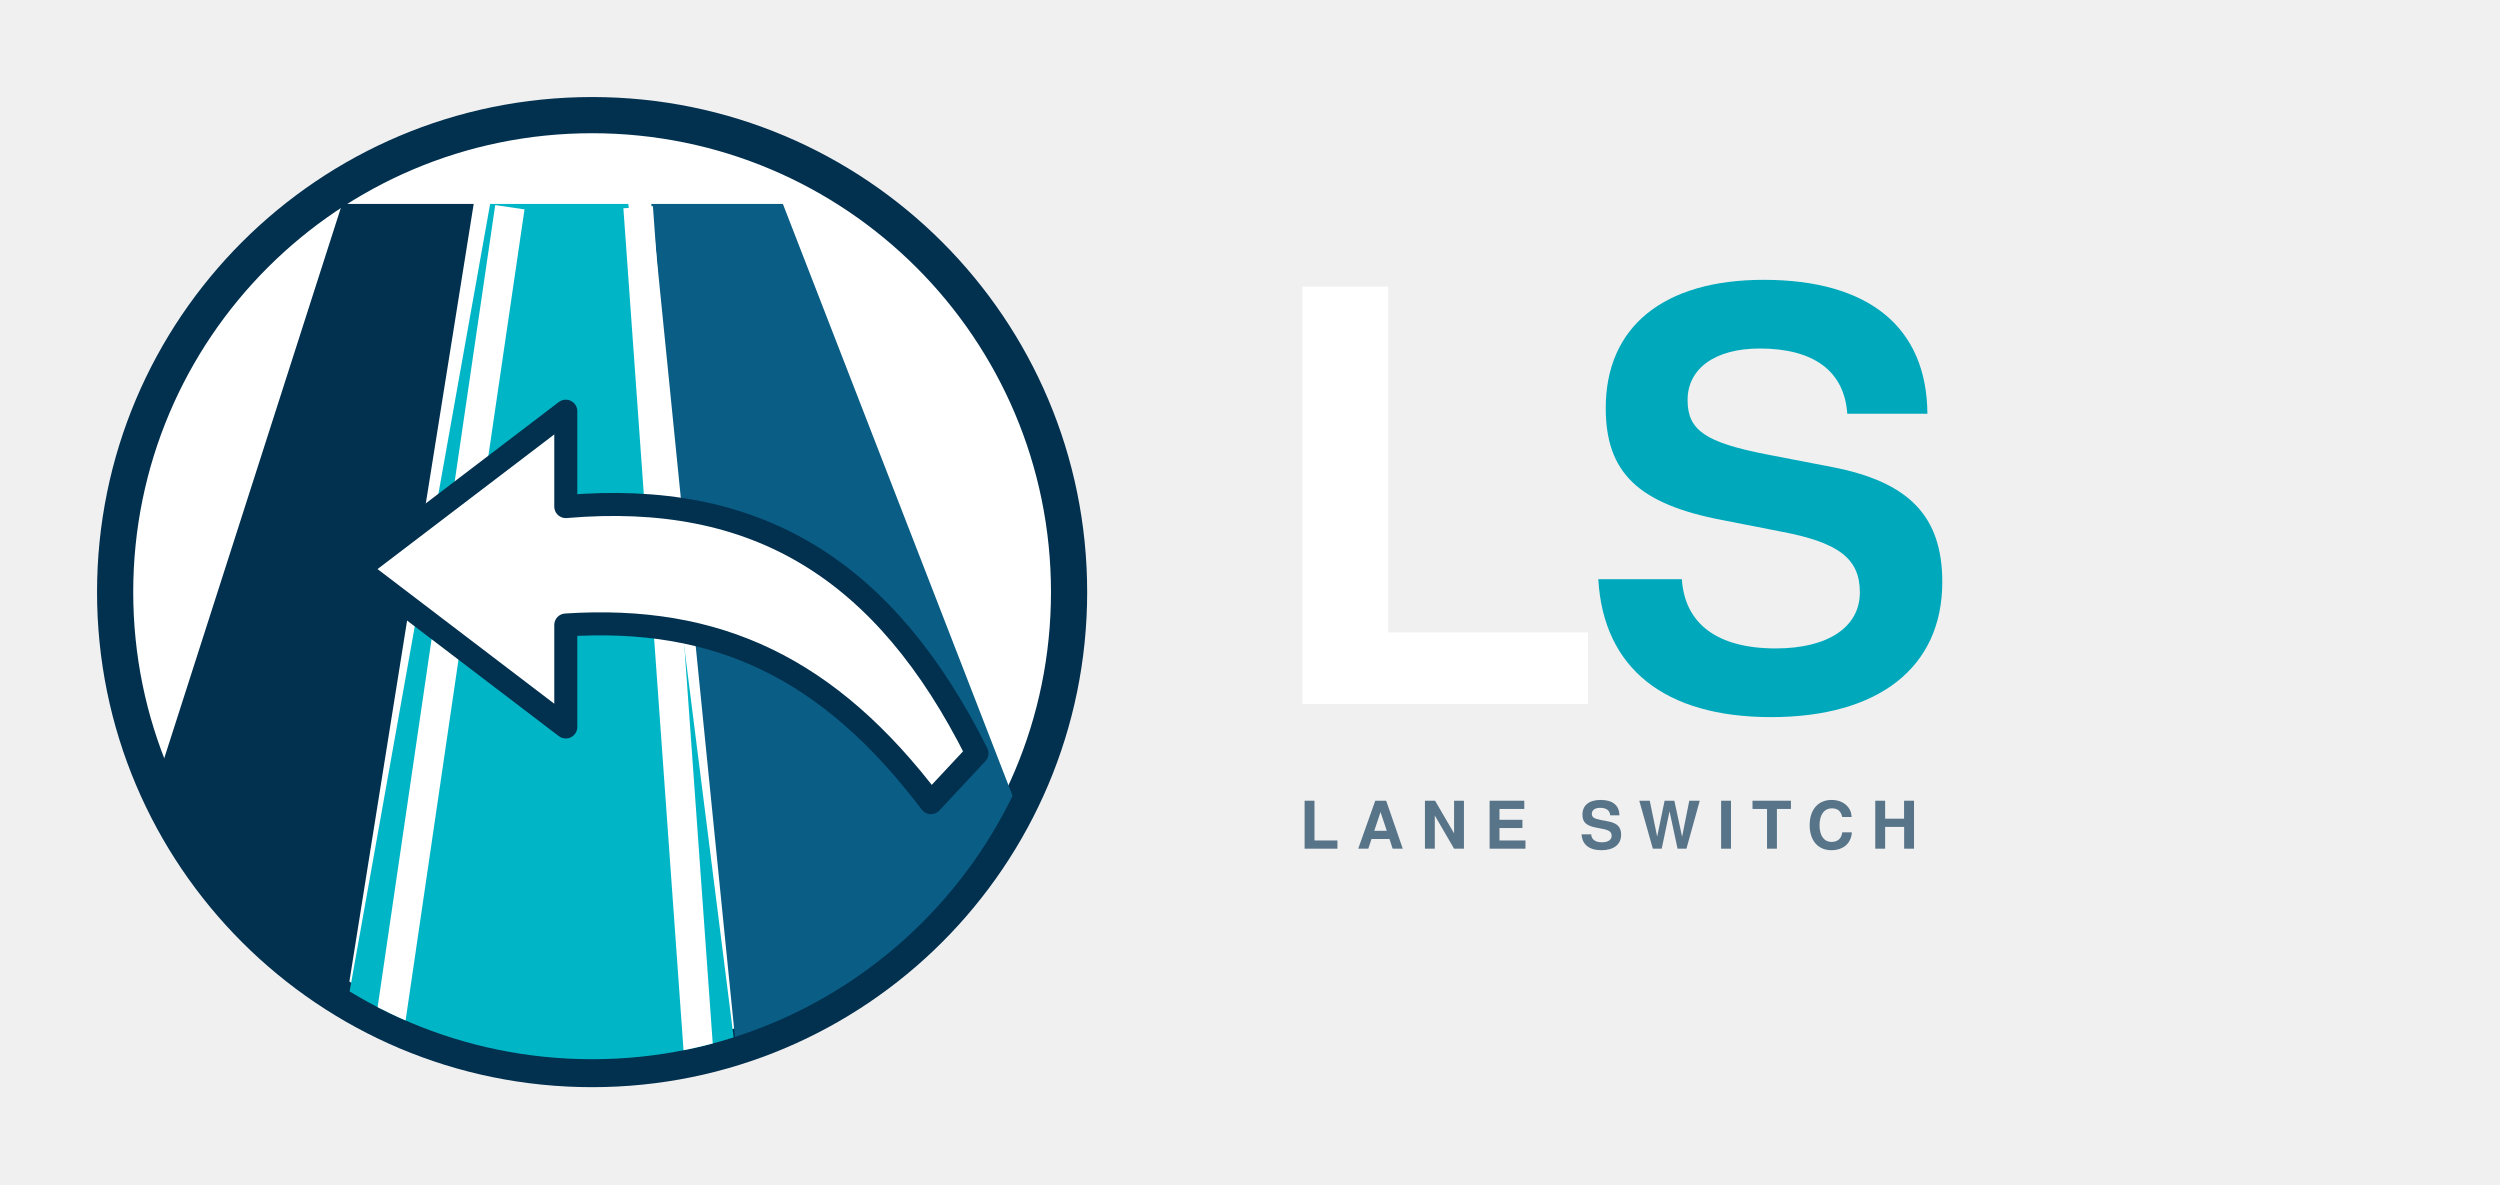
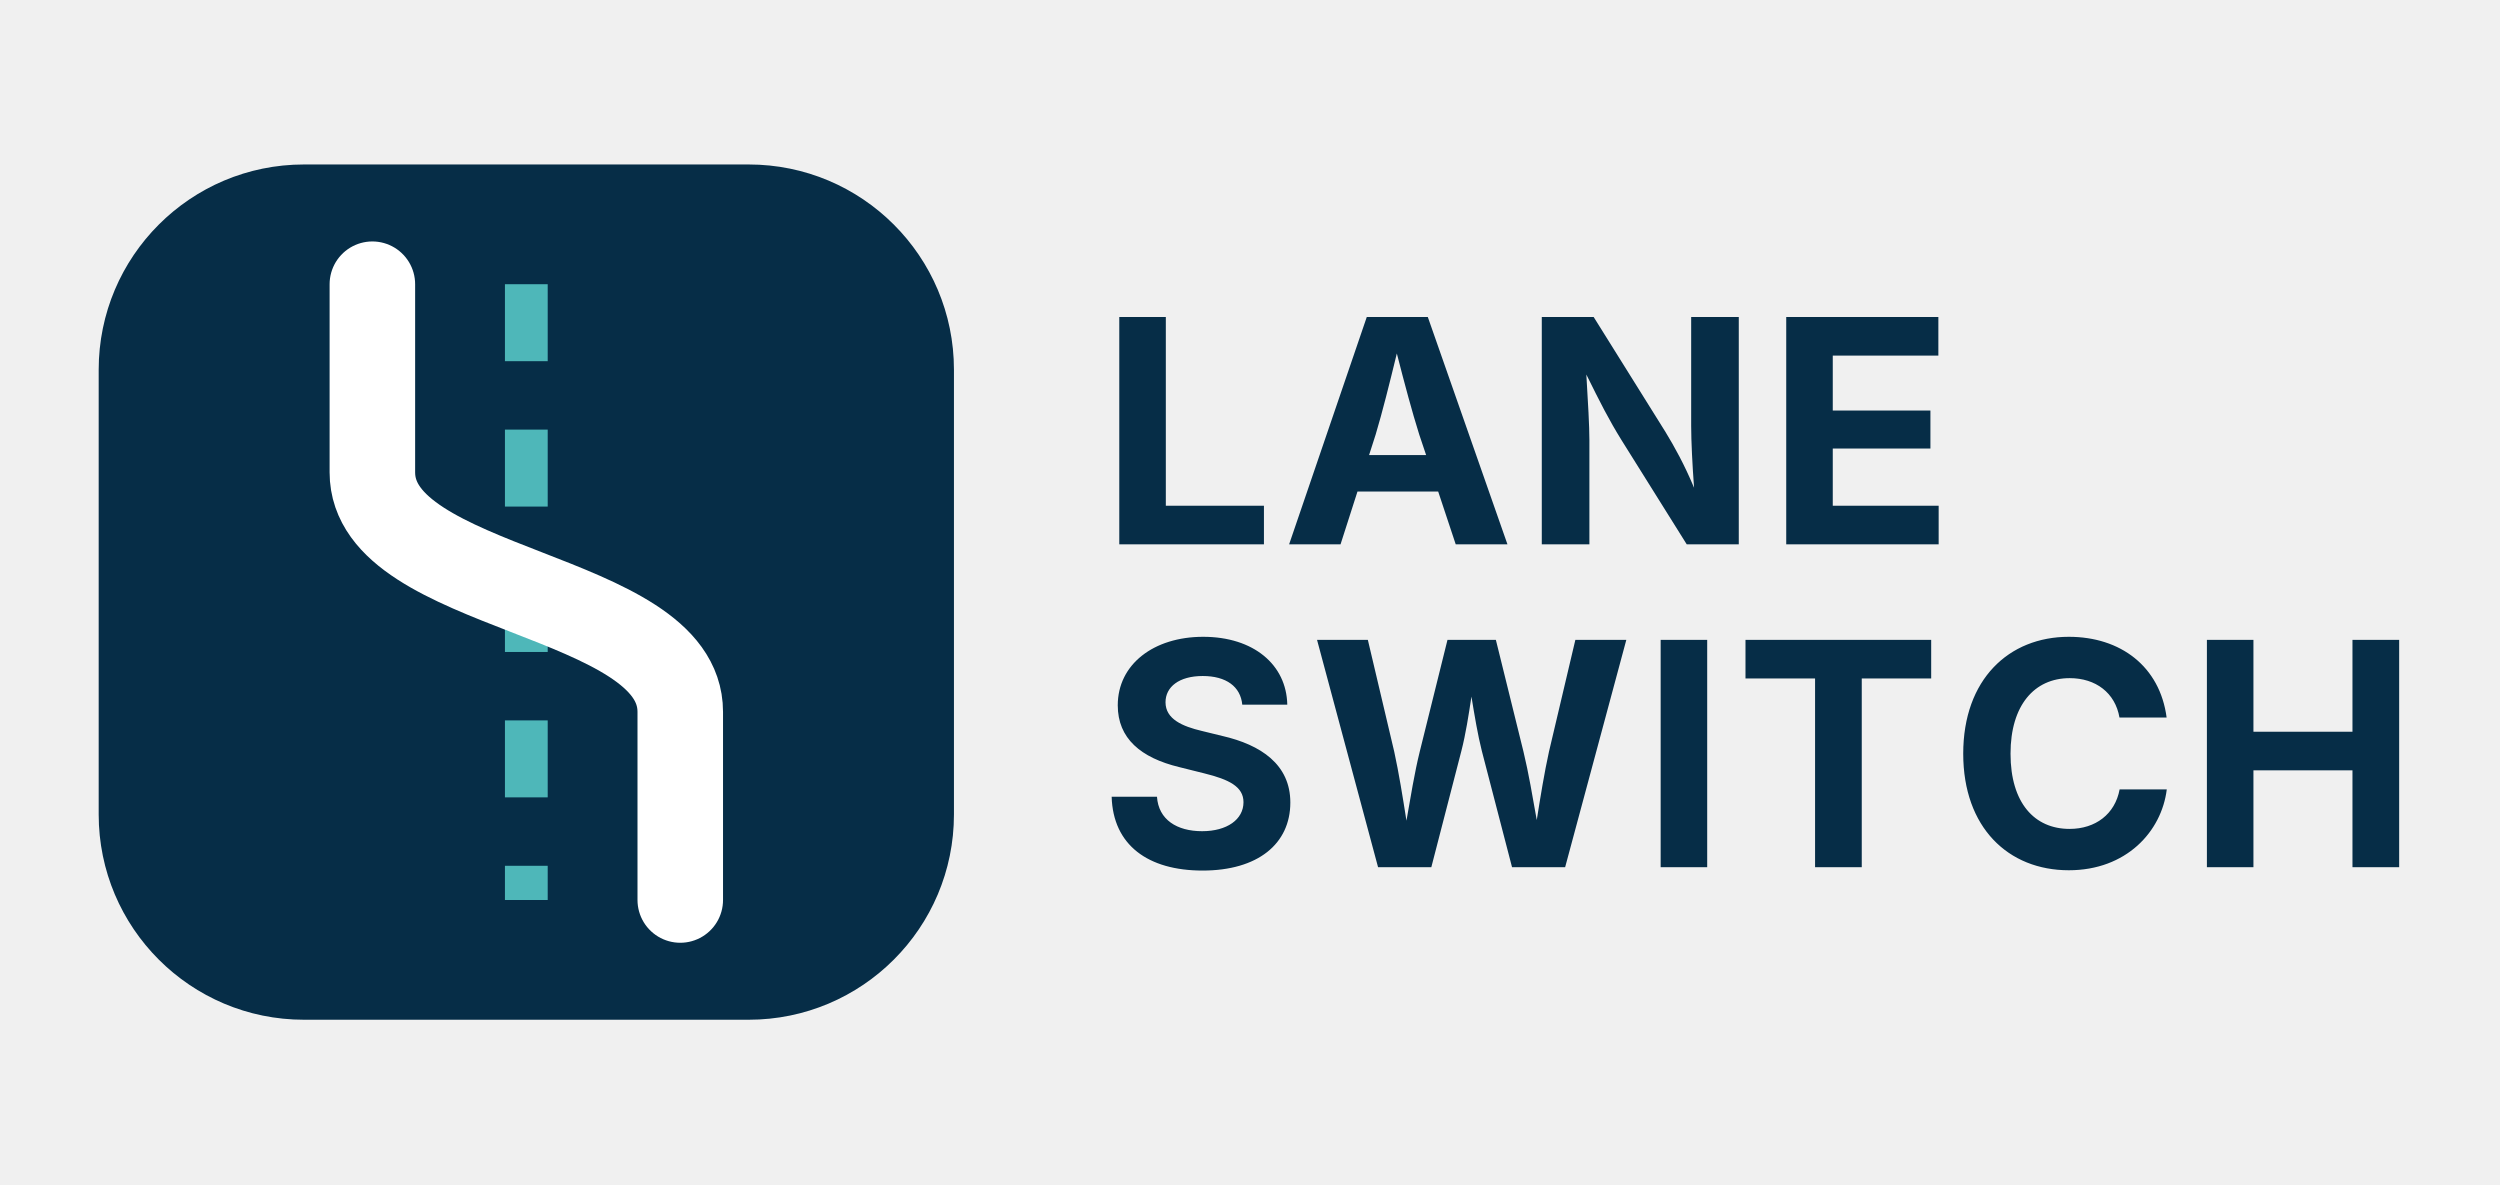
- <svg xmlns="http://www.w3.org/2000/svg" viewBox="0 0 760 360" role="img" aria-labelledby="title desc" version="1.1" id="svg35">
-   <defs id="defs7">
-     <clipPath id="circleClip">
-       <circle cx="180" cy="180" r="142" id="circle4" />
-     </clipPath>
-   </defs>
-   <circle cx="180" cy="180" r="145" fill="#ffffff" stroke="#02304f" stroke-width="11" id="circle9" />
-   <g clip-path="url(#circleClip)" id="g21">
-     <path d="M 18,330 104,62 h 40 l -43,269 z" fill="#02304f" id="path11" />
-     <path d="M 101,331 149,62 h 42 l 34,269 z" fill="#00b6c6" id="path13" />
-     <path d="M 225,331 198,62 h 40 l 104,268 z" fill="#0a5d84" id="path15" />
-     <path d="M 116,329 155,63" fill="none" stroke="#ffffff" stroke-width="9" id="path17" />
-     <path d="M 213,329 194,63" fill="none" stroke="#ffffff" stroke-width="9" id="path19" />
+ <svg xmlns="http://www.w3.org/2000/svg" viewBox="0 0 760 360" role="img" aria-labelledby="t">
+   <g transform="translate(30 50) scale(2.6)">
+     <rect width="100" height="100" rx="24" fill="#062D47" />
+     <path d="M50 14V86" fill="none" stroke="#65E5DF" stroke-width="5" stroke-dasharray="9 8" opacity="0.75" />
+     <path d="M68 86V64C68 50 32 50 32 36V14" fill="none" stroke="#FFFFFF" stroke-width="10" stroke-linecap="round" />
  </g>
-   <path d="M297 229 C269 173 230 149 172 154 L172 125 L109 173 L172 221 L172 190 C218 187 252 203 283 244 Z" fill="#ffffff" stroke="#02304f" stroke-width="7" stroke-linejoin="round" id="path23" />
-   <g font-family="Arial, Helvetica, sans-serif" id="g33">
-     <g aria-label="LS" id="text29" style="font-weight:800;font-size:174px;letter-spacing:-8">
-       <path d="m 422.02,87.154 h -26.1 V 214 h 86.826 V 192.25 H 422.02 Z" style="fill:#ffffff" id="path39" />
-       <path d="m 585.932,125.782 c -0.174,-26.274 -17.748,-40.716 -49.764,-40.716 -30.45,0 -48.024,14.268 -48.024,38.976 0,19.662 9.918,29.232 35.67,34.104 l 17.748,3.48 c 17.4,3.306 23.838,8.178 23.838,18.444 0,10.614 -9.744,17.052 -25.578,17.052 -17.748,0 -27.666,-7.482 -28.536,-21.054 h -25.404 c 1.566,27.144 20.184,41.934 52.548,41.934 32.712,0 52.026,-15.138 52.026,-41.064 0,-20.01 -10.092,-30.45 -33.582,-34.974 l -19.836,-3.828 c -18.618,-3.654 -24.012,-7.308 -24.012,-16.53 0,-9.57 8.352,-15.66 21.924,-15.66 16.53,0 25.752,6.96 26.622,19.836 z" style="fill:#00a8bb" id="path41" />
-     </g>
-     <g aria-label="LANE SWITCH" id="text31" style="font-weight:700;font-size:20px;letter-spacing:5;fill:#587489">
-       <path d="m 399.6,243.42 h -3 V 258 h 9.98 v -2.5 h -6.98 z" id="path44" />
-       <path d="m 422.4,255.06 0.96,2.94 h 3.08 l -5.04,-14.58 h -3.32 l -5.18,14.58 h 3.06 l 0.98,-2.94 z m -0.82,-2.5 h -3.8 l 1.9,-5.7 z" id="path46" />
-       <path d="m 442.04,258 h 3 v -14.58 h -3 v 9.92 l -5.78,-9.92 h -3.08 V 258 h 3 v -10.08 z" id="path48" />
-       <path d="m 455.84,251.72 h 6.98 v -2.5 h -6.98 v -3.3 h 7.54 v -2.5 h -10.54 V 258 h 10.9 v -2.5 h -7.9 z" id="path50" />
-       <path d="m 492.3,247.86 c -0.02,-3.02 -2.04,-4.68 -5.72,-4.68 -3.5,0 -5.52,1.64 -5.52,4.48 0,2.26 1.14,3.36 4.1,3.92 l 2.04,0.4 c 2,0.38 2.74,0.94 2.74,2.12 0,1.22 -1.12,1.96 -2.94,1.96 -2.04,0 -3.18,-0.86 -3.28,-2.42 h -2.92 c 0.18,3.12 2.32,4.82 6.04,4.82 3.76,0 5.98,-1.74 5.98,-4.72 0,-2.3 -1.16,-3.5 -3.86,-4.02 l -2.28,-0.44 c -2.14,-0.42 -2.76,-0.84 -2.76,-1.9 0,-1.1 0.96,-1.8 2.52,-1.8 1.9,0 2.96,0.8 3.06,2.28 z" id="path52" />
-       <path d="m 512.68,258 4.04,-14.58 h -3.18 l -2.18,10.94 -2.36,-10.94 h -2.96 l -2.26,10.92 -2.26,-10.92 h -3.18 l 4.12,14.58 h 2.7 l 2.38,-11.38 2.44,11.38 z" id="path54" />
-       <path d="m 526.22,243.42 h -3 V 258 h 3 z" id="path56" />
-       <path d="m 540.18,245.92 h 4.26 v -2.5 h -11.68 v 2.5 h 4.42 V 258 h 3 z" id="path58" />
-       <path d="m 562.9,248.36 c -0.1,-1.26 -0.36,-2.06 -0.98,-2.88 -1.12,-1.48 -2.92,-2.3 -5.1,-2.3 -4.12,0 -6.68,2.94 -6.68,7.66 0,4.7 2.54,7.62 6.6,7.62 3.64,0 6.04,-2.1 6.22,-5.44 h -2.92 c -0.2,1.86 -1.36,2.92 -3.22,2.92 -2.32,0 -3.68,-1.88 -3.68,-5.06 0,-3.22 1.42,-5.14 3.78,-5.14 1.74,0 2.72,0.84 3.12,2.62 z" id="path60" />
-       <path d="M 578.86,251.38 V 258 h 3 v -14.58 h -3.02 v 5.46 h -5.76 v -5.46 h -3 V 258 h 3 v -6.62 z" id="path62" />
-     </g>
-   </g>
+   <path d="M340.262 165.486H384.237V153.75H354.41V96.369H340.262ZM391.889 165.486H407.521L412.67 149.436H437.209L442.543 165.486H458.268L434.054 96.369H415.5ZM416.195 138.349 418.19 132.134C420.277 125.176 422.318 116.965 424.638 107.456C427.05 116.872 429.23 125.036 431.457 132.134L433.544 138.349ZM468.703 165.486H483.176V133.711C483.176 129.629 482.758 122.207 482.248 113.857C486.516 122.485 489.067 127.541 492.917 133.757L512.771 165.486H528.589V96.369H514.116V129.536C514.116 134.082 514.487 141.504 514.997 148.276C511.982 141.086 509.06 135.844 506.323 131.345L484.475 96.369H468.703ZM543.013 165.486H589.353V153.75H557.161V136.355H586.848V124.804H557.161V108.105H589.261V96.369H543.013ZM365.589 264.651C382.381 264.651 392.262 256.533 392.262 243.963C392.262 232.366 383.263 226.428 371.62 223.738L365.357 222.207C359.513 220.816 354.317 218.635 354.317 213.487C354.317 208.848 358.399 205.508 365.636 205.508C372.733 205.508 377.14 208.709 377.65 214.229H391.334C391.102 202.075 381.083 193.587 365.775 193.587C350.746 193.587 339.798 201.936 339.798 214.414C339.798 224.48 346.803 230.371 358.492 233.201L366.1 235.103C373.614 236.958 378.021 239.138 378.021 243.87C378.021 249.112 373.011 252.683 365.45 252.683C357.796 252.683 352.184 249.204 351.72 242.2H337.943C338.36 256.905 348.983 264.651 365.589 264.651ZM418.932 263.631H435.121L444.259 228.284C445.605 223.042 446.44 217.522 447.321 211.77C448.295 217.708 449.223 223.321 450.475 228.284L459.66 263.631H475.802L494.403 194.514H478.91L470.885 228.516C469.494 234.824 468.288 242.246 467.174 249.297C465.922 242.246 464.67 234.824 463.139 228.516L454.743 194.514H440.038L431.596 228.516C430.019 234.871 428.813 242.385 427.56 249.483C426.447 242.385 425.241 234.871 423.849 228.516L415.824 194.514H400.378ZM518.987 194.514H504.839V263.631H518.987ZM530.628 206.25H551.78V263.631H565.974V206.25H587.08V194.514H530.628ZM628.919 264.558C646.361 264.558 657.122 252.823 658.7 239.973H644.366C642.975 247.488 637.037 251.988 629.151 251.988C618.482 251.988 611.2 244.102 611.2 229.119C611.2 214.461 618.39 206.157 629.198 206.157C637.083 206.157 643.021 210.611 644.32 218.125H658.653C656.612 202.586 644.644 193.587 628.919 193.587C610.689 193.587 596.82 206.529 596.82 229.119C596.82 251.57 610.504 264.558 628.919 264.558ZM670.897 263.631H685.045V234.175H715.15V263.631H729.345V194.514H715.15V222.439H685.045V194.514H670.897Z" fill="#062D47" />
</svg>
